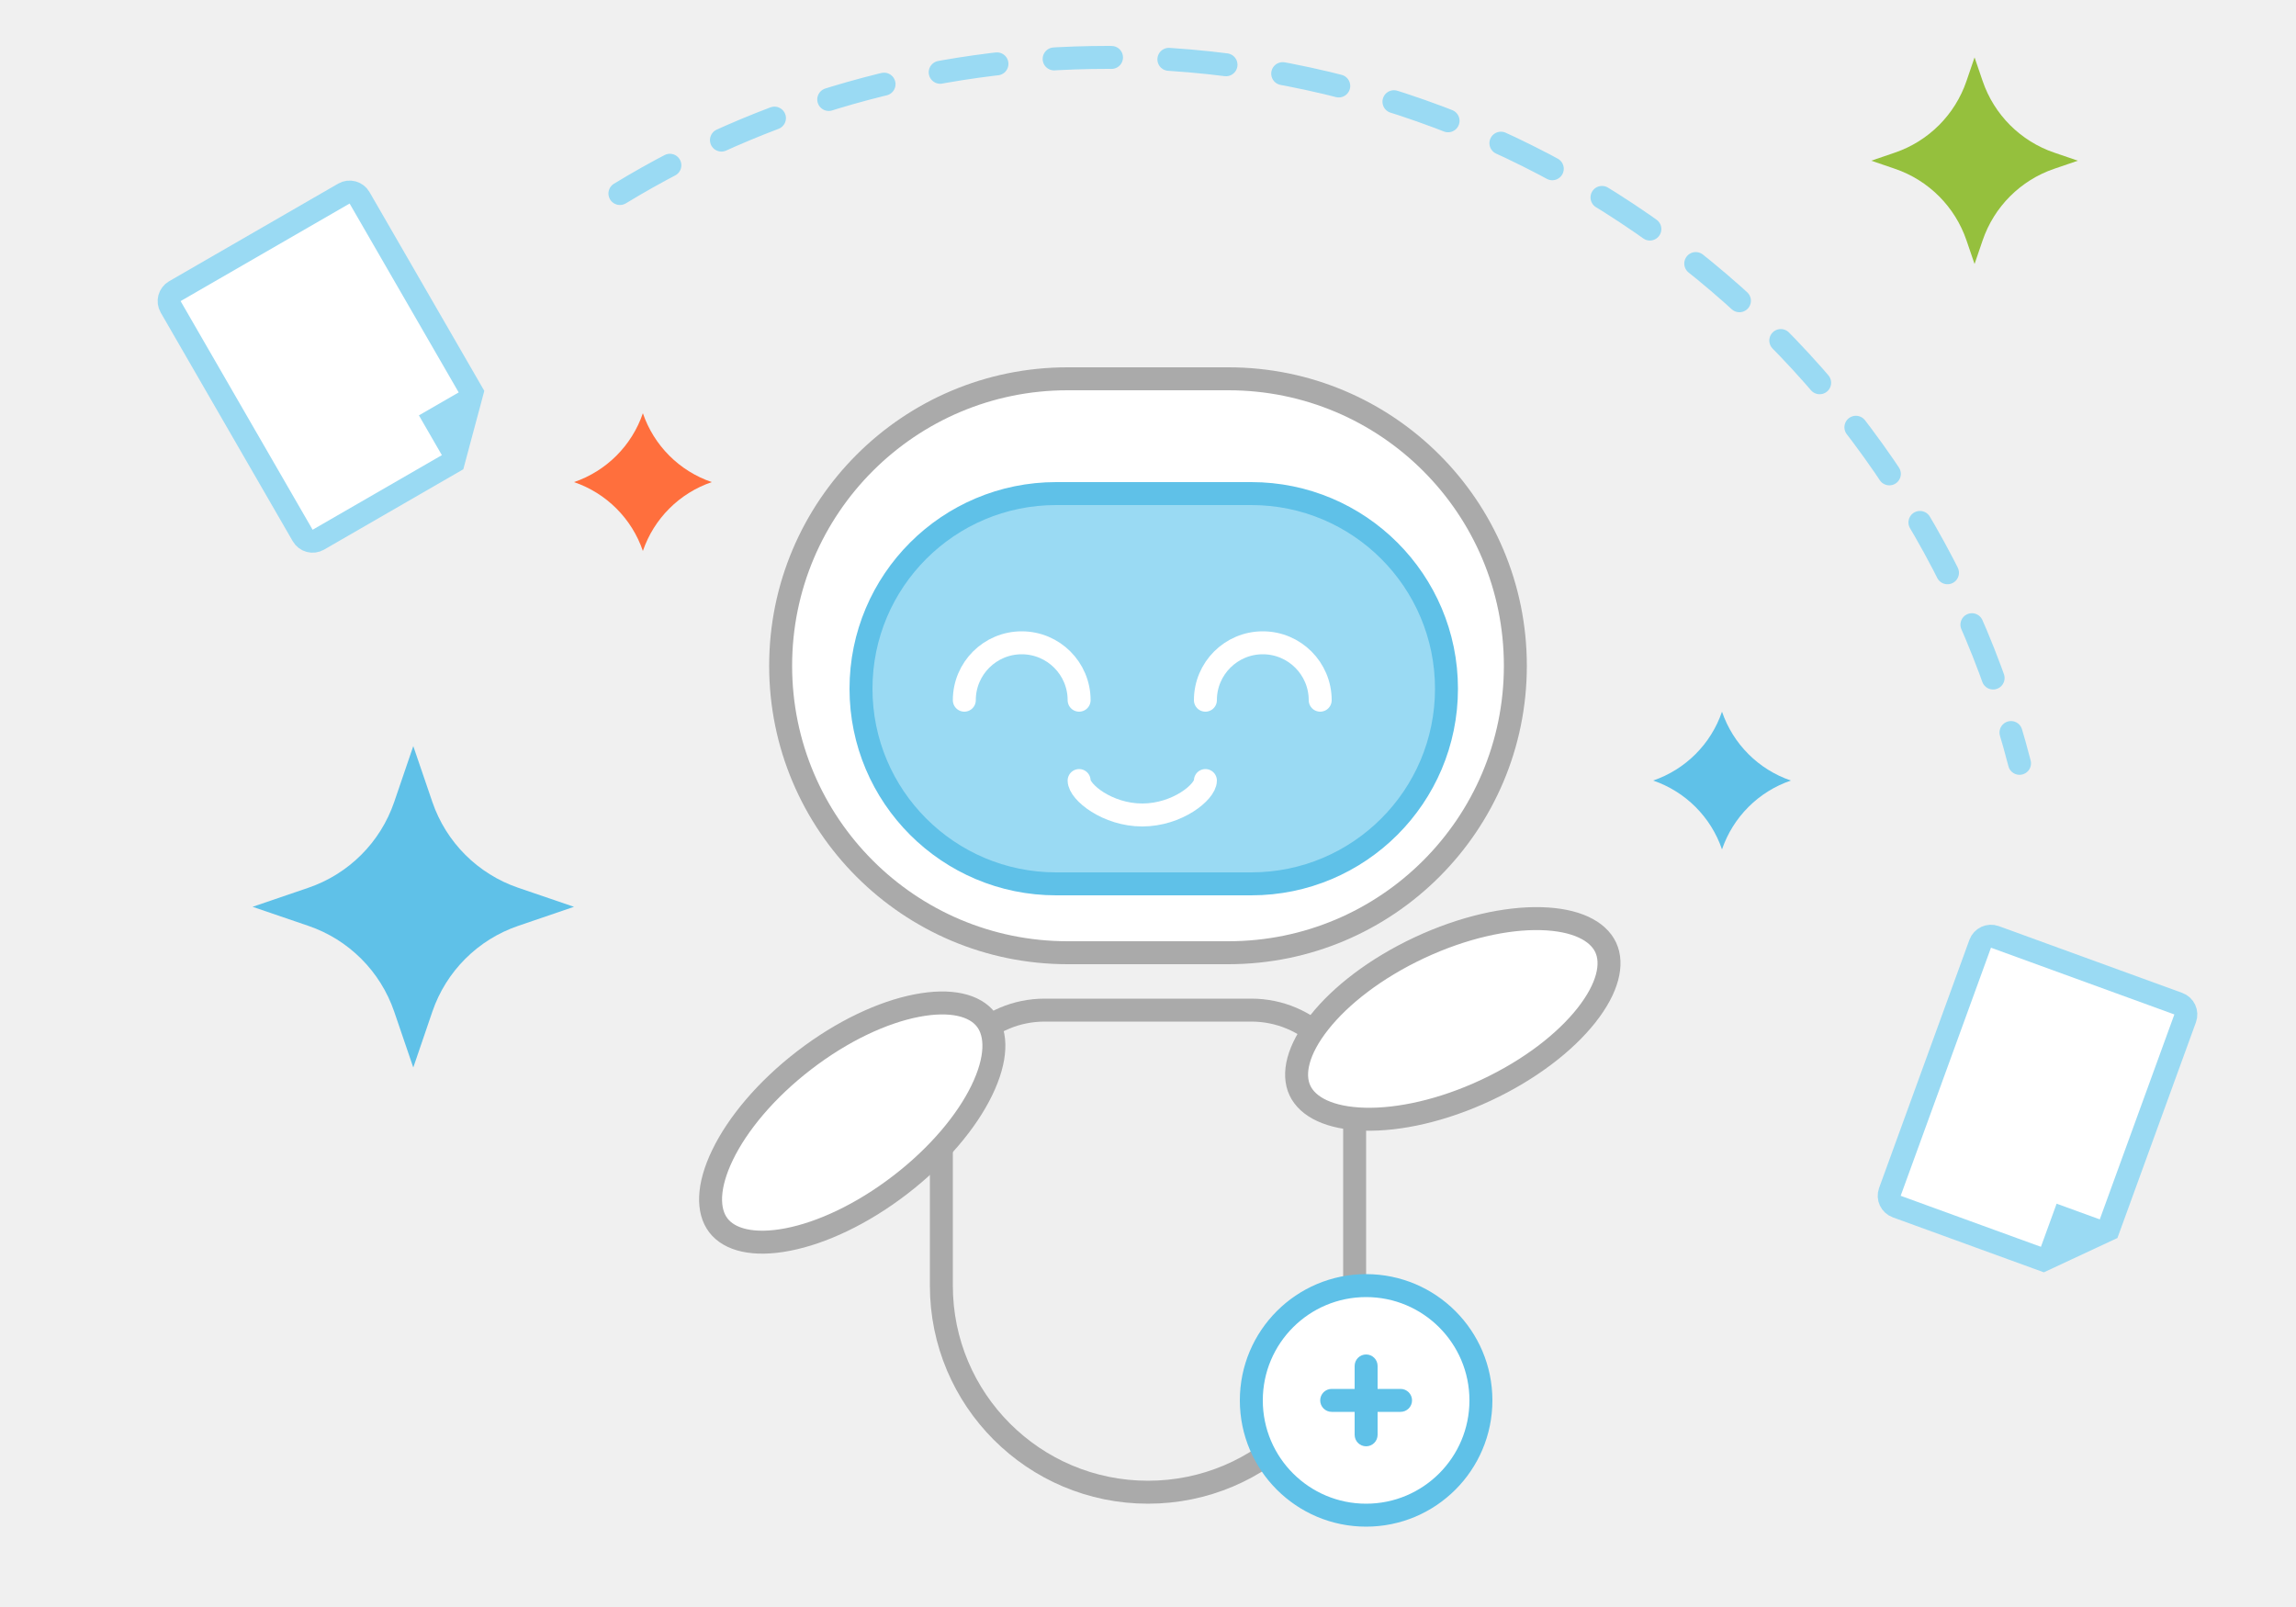
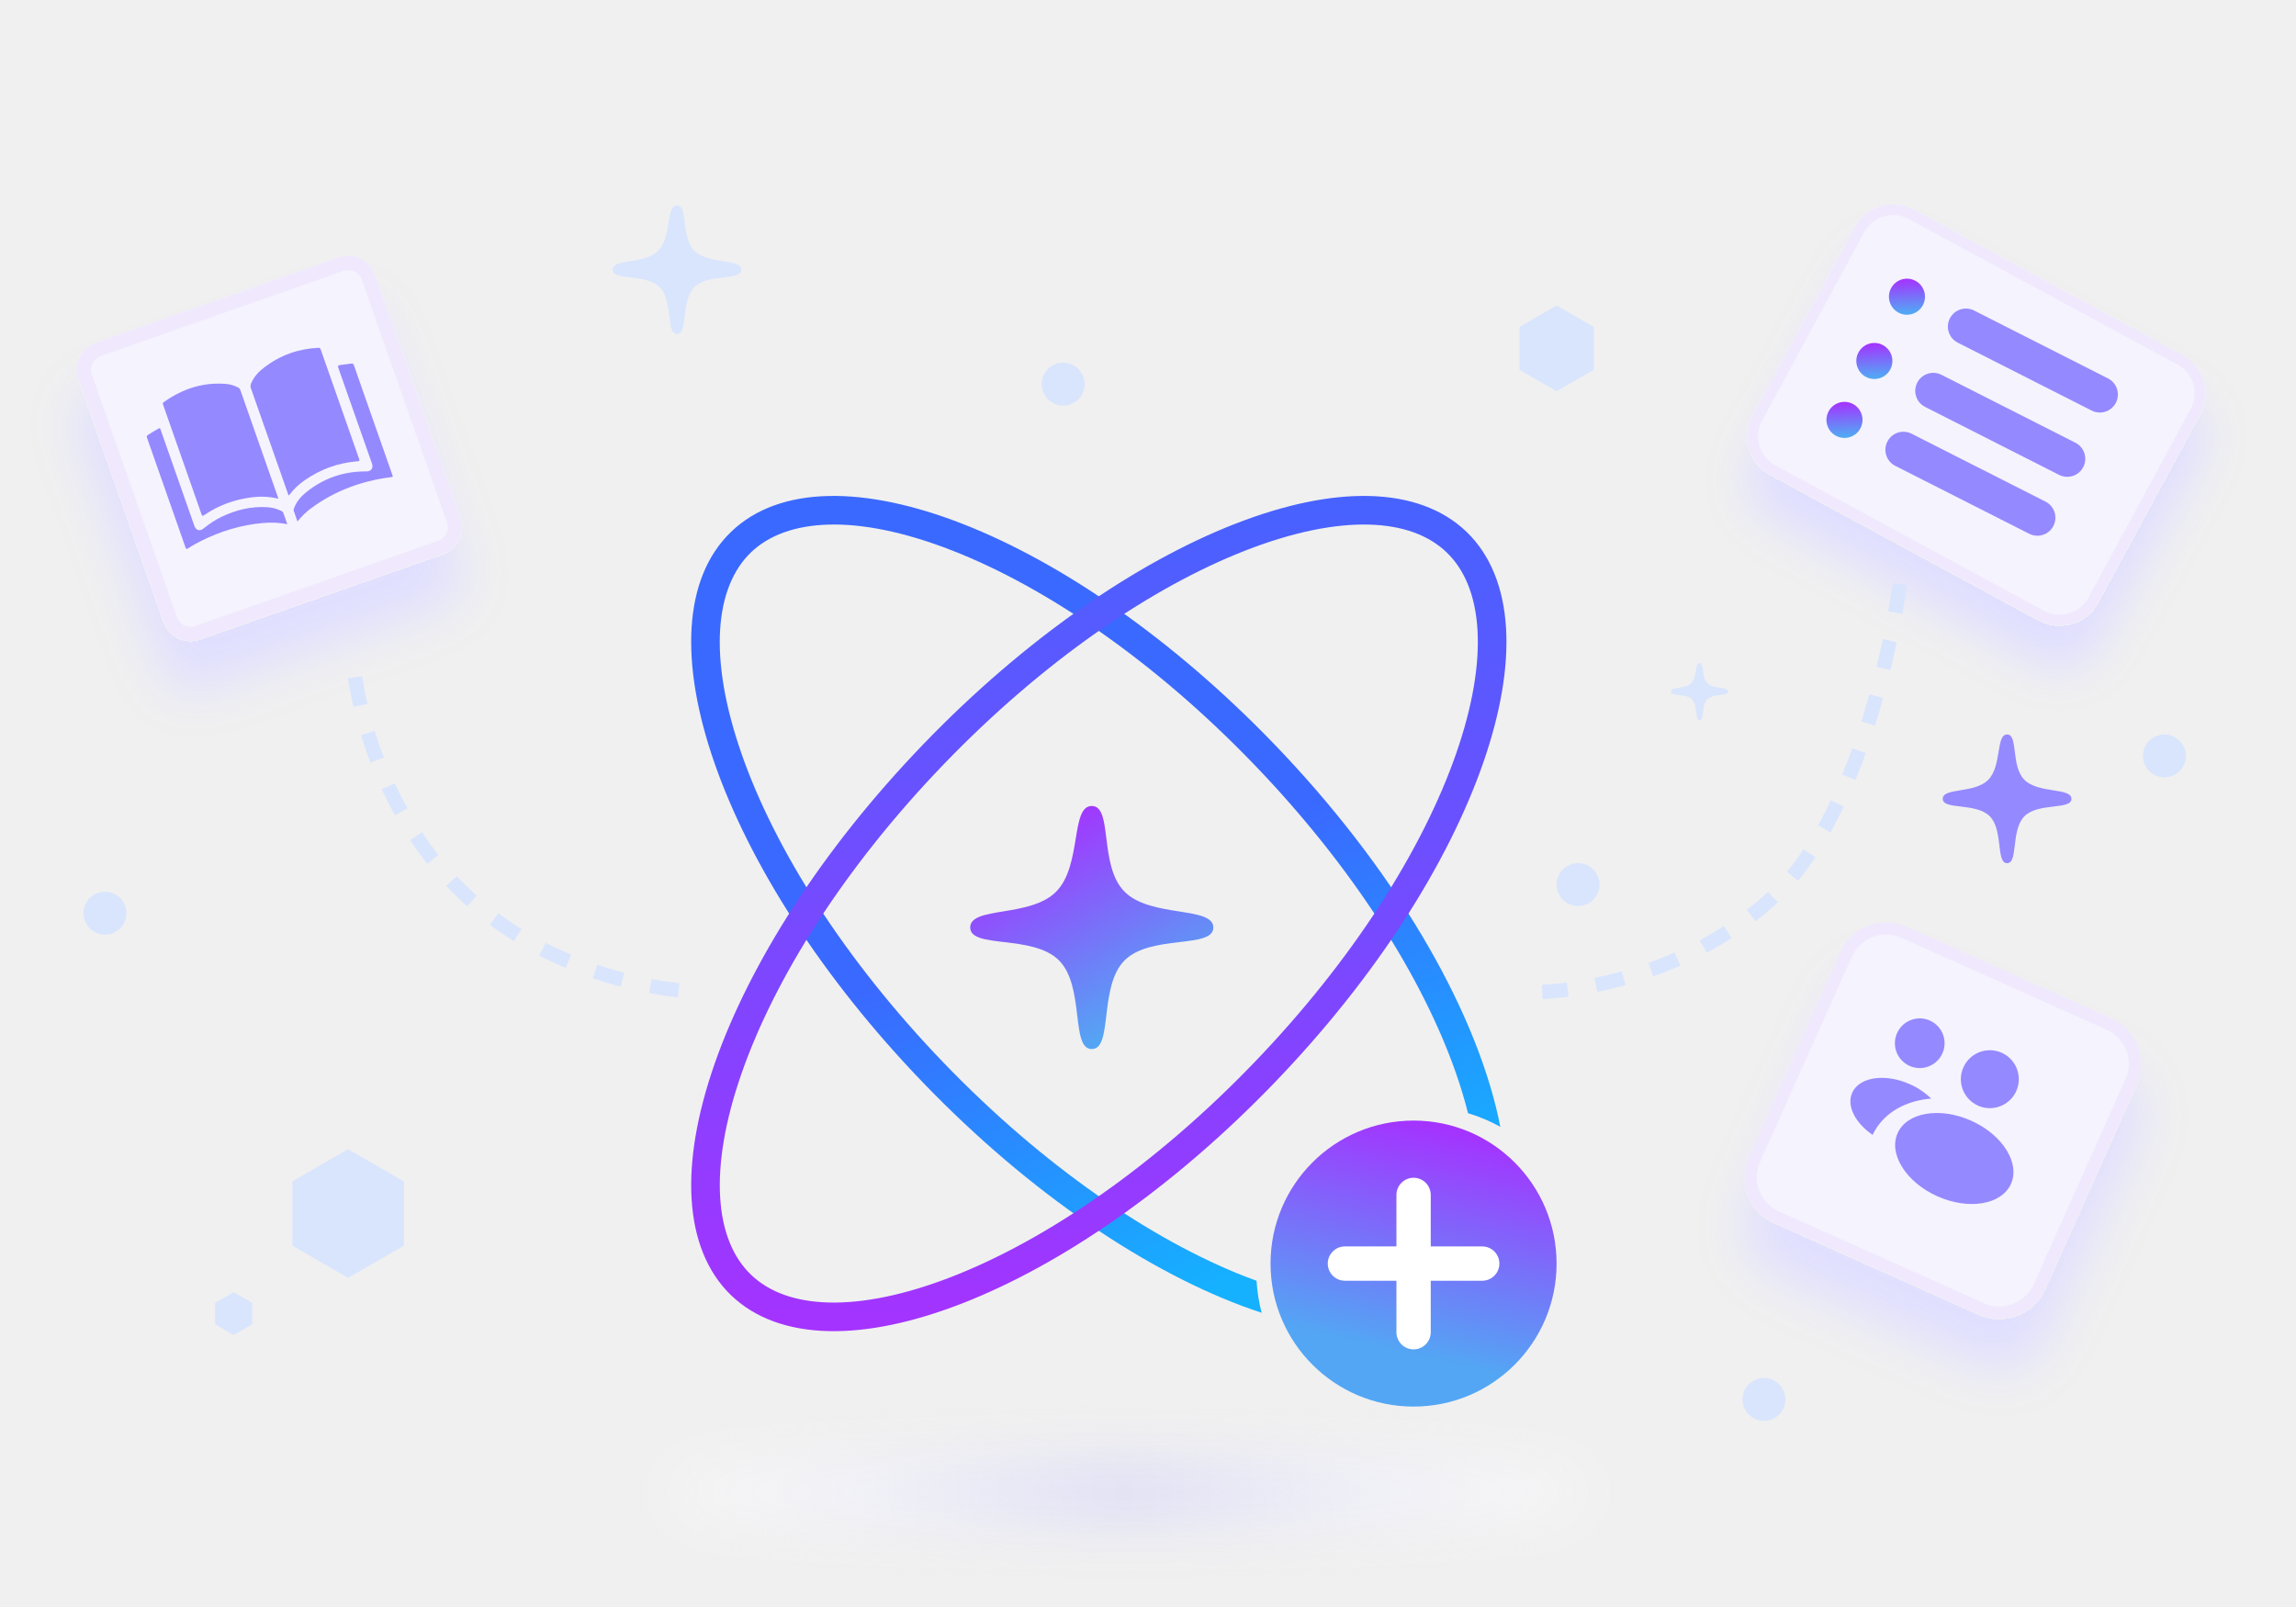
<svg xmlns="http://www.w3.org/2000/svg" width="200" height="140" viewBox="0 0 200 140" fill="none">
-   <path d="M54 16.859C66.394 9.333 80.941 5 96.5 5C134.709 5 166.814 31.133 175.917 66.5" stroke="#9ADAF3" stroke-width="2" stroke-linecap="round" stroke-dasharray="5 5" />
-   <path d="M91 88H109C113.971 88 118 92.029 118 97V112C118 121.941 109.941 130 100 130C90.059 130 82 121.941 82 112V97C82 92.029 86.029 88 91 88Z" fill="#EFEFEF" stroke="#AAAAAA" stroke-width="2" />
-   <rect x="68" y="33" width="64" height="50" rx="25" fill="white" stroke="#AAAAAA" stroke-width="2" />
-   <rect x="75" y="43" width="51" height="34" rx="17" fill="#9ADAF3" stroke="#5FC1E8" stroke-width="2" />
-   <path d="M36 65L37.66 69.862C38.861 73.378 41.622 76.139 45.138 77.34L50 79L45.138 80.66C41.622 81.861 38.861 84.622 37.66 88.138L36 93L34.34 88.138C33.139 84.622 30.378 81.861 26.862 80.66L22 79L26.862 77.34C30.378 76.139 33.139 73.378 34.34 69.862L36 65Z" fill="#5FC1E8" />
-   <path d="M172 5L172.705 7.064C173.705 9.994 176.006 12.295 178.936 13.295L181 14L178.936 14.705C176.006 15.705 173.705 18.006 172.705 20.936L172 23L171.295 20.936C170.295 18.006 167.994 15.705 165.064 14.705L163 14L165.064 13.295C167.994 12.295 170.295 9.994 171.295 7.064L172 5Z" fill="#95C03D" />
-   <path d="M56 36C56.963 38.821 59.179 41.037 62 42C59.179 42.963 56.963 45.179 56 48C55.037 45.179 52.821 42.963 50 42C52.821 41.037 55.037 38.821 56 36Z" fill="#FF6F3D" />
-   <path d="M150 62C150.963 64.821 153.179 67.037 156 68C153.179 68.963 150.963 71.179 150 74C149.037 71.179 146.821 68.963 144 68C146.821 67.037 149.037 64.821 150 62Z" fill="#5FC1E8" />
-   <path d="M85.892 88.834C86.858 90.091 86.858 92.242 85.523 94.993C84.218 97.685 81.754 100.659 78.412 103.228C75.071 105.797 71.564 107.415 68.627 107.985C65.625 108.568 63.546 108.016 62.58 106.759C61.613 105.503 61.614 103.352 62.949 100.601C64.254 97.909 66.718 94.934 70.06 92.365C73.401 89.796 76.908 88.179 79.845 87.609C82.847 87.025 84.925 87.577 85.892 88.834Z" fill="white" stroke="#AAAAAA" stroke-width="2" />
-   <path d="M113.234 95C112.562 93.564 113.027 91.464 114.925 89.066C116.781 86.72 119.83 84.349 123.647 82.562C127.465 80.776 131.239 79.954 134.229 80.032C137.287 80.111 139.197 81.1 139.869 82.536C140.541 83.971 140.075 86.071 138.178 88.469C136.321 90.815 133.273 93.187 129.455 94.974C125.638 96.76 121.864 97.58 118.873 97.503C115.816 97.424 113.906 96.436 113.234 95Z" fill="white" stroke="#AAAAAA" stroke-width="2" />
-   <path d="M94 61C94 58.239 91.761 56 89 56C86.239 56 84 58.239 84 61" stroke="white" stroke-width="2" stroke-linecap="round" />
-   <path d="M94 68C94 69 96.462 71 99.5 71C102.538 71 105 69 105 68" stroke="white" stroke-width="2" stroke-linecap="round" />
-   <path d="M115 61C115 58.239 112.761 56 110 56C107.239 56 105 58.239 105 61" stroke="white" stroke-width="2" stroke-linecap="round" />
-   <circle cx="119" cy="122" r="10" fill="white" stroke="#5FC1E8" stroke-width="2" />
-   <rect x="115" y="121" width="8" height="2" rx="1" fill="#5FC1E8" />
-   <rect x="118" y="126" width="8" height="2" rx="1" transform="rotate(-90 118 126)" fill="#5FC1E8" />
-   <path d="M165.221 105.115L177.988 109.762L183.646 107.124L190.344 88.719C190.533 88.2 190.266 87.626 189.747 87.438L173.772 81.623C173.253 81.434 172.679 81.702 172.49 82.221L164.624 103.834C164.435 104.353 164.702 104.927 165.221 105.115Z" fill="white" stroke="#9ADAF3" stroke-width="2" />
-   <path d="M177.096 110.502L184.786 106.916L179.148 104.864L177.096 110.502Z" fill="#9ADAF3" />
-   <path d="M27.732 47.017L39.498 40.224L41.114 34.194L31.32 17.232C31.044 16.754 30.433 16.59 29.954 16.866L15.232 25.366C14.754 25.642 14.59 26.254 14.866 26.732L26.366 46.651C26.642 47.129 27.254 47.293 27.732 47.017Z" fill="white" stroke="#9ADAF3" stroke-width="2" />
-   <path d="M39.49 41.383L41.686 33.187L36.49 36.187L39.49 41.383Z" fill="#9ADAF3" />
+   <path d="M95.103 70.215C96.972 70.215 95.687 75.414 97.963 77.69C100.239 79.966 105.692 78.936 105.692 80.804C105.692 82.673 100.239 81.388 97.963 83.664C95.687 85.94 96.972 91.394 95.103 91.394C93.234 91.394 94.519 85.94 92.243 83.664C89.967 81.388 84.514 82.673 84.514 80.804C84.514 78.936 89.713 79.966 91.989 77.69C94.264 75.414 93.234 70.215 95.103 70.215Z" fill="url(#paint0_linear_2945_58237)" />
+   <path d="M58.973 17.893C59.963 17.893 59.283 20.645 60.487 21.85C61.692 23.055 64.579 22.509 64.579 23.499C64.579 24.488 61.692 23.808 60.487 25.013C59.283 26.218 59.963 29.105 58.973 29.105C57.984 29.105 58.664 26.218 57.459 25.013C56.254 23.808 53.367 24.488 53.367 23.499C53.367 22.509 56.12 23.055 57.325 21.85C58.529 20.645 57.984 17.893 58.973 17.893Z" fill="#D9E5FD" />
+   <path d="M148.048 57.756C148.488 57.756 148.186 58.979 148.721 59.515C149.257 60.05 150.54 59.808 150.54 60.248C150.54 60.687 149.257 60.385 148.721 60.92C148.186 61.456 148.488 62.739 148.048 62.739C147.609 62.739 147.911 61.456 147.375 60.92C146.84 60.385 145.557 60.687 145.557 60.248C145.557 59.808 146.78 60.05 147.315 59.515C147.851 58.979 147.609 57.756 148.048 57.756Z" fill="#D9E5FD" />
+   <path d="M174.833 63.986C175.822 63.986 175.142 66.739 176.347 67.944C177.552 69.148 180.439 68.603 180.439 69.593C180.439 70.582 177.552 69.902 176.347 71.107C175.142 72.311 175.822 75.199 174.833 75.199C173.843 75.199 174.523 72.311 173.319 71.107C172.114 69.902 169.227 70.582 169.227 69.593C169.227 68.603 171.979 69.148 173.184 67.944C174.389 66.739 173.843 63.986 174.833 63.986Z" fill="#9589FF" />
+   <circle cx="123.132" cy="110.081" r="12.458" fill="url(#paint1_linear_2945_58237)" />
+   <path d="M63.682 46.334C72.132 38.194 93.324 46.484 111.015 64.849L111.836 65.712C122.147 76.668 128.831 88.635 130.69 98.166C129.805 97.675 128.863 97.275 127.875 96.979C127.597 95.87 127.252 94.71 126.83 93.501C123.945 85.227 117.874 75.561 109.22 66.577C100.566 57.593 91.135 51.164 82.975 47.972C74.595 44.695 68.51 45.142 65.41 48.128C62.31 51.114 61.635 57.178 64.597 65.674C67.481 73.949 73.554 83.613 82.208 92.597C90.862 101.581 100.292 108.011 108.452 111.203C108.79 111.335 109.125 111.459 109.455 111.579C109.513 112.537 109.664 113.47 109.901 114.368C101.054 111.472 90.692 104.76 81.245 95.178L80.413 94.326C62.723 75.961 55.232 54.474 63.682 46.334Z" fill="url(#paint2_linear_2945_58237)" />
+   <path d="M123.135 102.605C123.96 102.606 124.629 103.275 124.629 104.101V108.587H129.113C129.939 108.587 130.608 109.256 130.608 110.082C130.608 110.907 129.939 111.577 129.113 111.577H124.629V116.061C124.629 116.886 123.96 117.555 123.135 117.556C122.309 117.556 121.64 116.886 121.64 116.061V111.577H117.153C116.328 111.577 115.658 110.908 115.658 110.082C115.658 109.256 116.328 108.587 117.153 108.587H121.64V104.101C121.64 103.275 122.309 102.605 123.135 102.605Z" fill="white" />
+   <path d="M126.883 47.231C130.546 50.759 131.004 57.494 128.009 66.085C125.053 74.565 118.869 84.378 110.119 93.462C101.37 102.545 91.794 109.092 83.431 112.363C74.959 115.677 68.211 115.472 64.549 111.944C60.886 108.416 60.429 101.681 63.423 93.091C66.38 84.611 72.563 74.797 81.313 65.714C90.063 56.63 99.638 50.084 108.001 46.812C116.474 43.498 123.22 43.703 126.883 47.231Z" stroke="url(#paint3_linear_2945_58237)" stroke-width="2.492" />
+   <g filter="url(#filter0_f_2945_58237)">
+     <ellipse cx="98.218" cy="130.015" rx="39.866" ry="2.492" fill="url(#paint4_linear_2945_58237)" />
+   </g>
+   <g filter="url(#filter1_d_2945_58237)">
+     <rect x="163.367" y="16.432" width="34.233" height="26.293" rx="3.802" transform="rotate(28.4443 163.367 16.4316)" fill="#F5F3FE" />
+     <rect x="163.559" y="17.076" width="33.282" height="25.343" rx="3.327" transform="rotate(28.4443 163.559 17.0759)" stroke="#F0E9FD" stroke-width="0.95" />
+   </g>
+   <rect x="170.557" y="26.342" width="16.223" height="3.14" rx="1.57" transform="rotate(26.8933 170.557 26.3418)" fill="#9589FF" />
+   <rect x="165.113" y="37.074" width="16.223" height="3.14" rx="1.57" transform="rotate(26.8933 165.113 37.0742)" fill="#9589FF" />
+   <path d="M167.005 33.342C167.397 32.568 168.342 32.259 169.115 32.652L180.783 38.569C181.556 38.962 181.865 39.907 181.473 40.68C181.081 41.453 180.136 41.762 179.363 41.37L167.695 35.452C166.921 35.06 166.612 34.115 167.005 33.342Z" fill="#9589FF" />
+   <circle cx="166.112" cy="25.849" r="1.57" transform="rotate(26.8933 166.112 25.8486)" fill="url(#paint5_linear_2945_58237)" />
+   <circle cx="163.272" cy="31.448" r="1.57" transform="rotate(26.8933 163.272 31.4482)" fill="url(#paint6_linear_2945_58237)" />
+   <circle cx="160.669" cy="36.581" r="1.57" transform="rotate(26.8933 160.669 36.581)" fill="url(#paint7_linear_2945_58237)" />
+   <g filter="url(#filter2_d_2945_58237)">
+     <rect x="162.378" y="79.654" width="27.196" height="27.196" rx="3.807" transform="rotate(24.1259 162.378 79.6543)" fill="#F5F3FE" stroke="#F0E9FD" stroke-width="1.088" />
+   </g>
+   <circle cx="2.524" cy="2.524" r="2.524" transform="matrix(-0.91262 -0.408808 -0.408808 0.91262 176.666 92.7461)" fill="#9589FF" />
+   <circle cx="2.164" cy="2.164" r="2.164" transform="matrix(-0.91262 -0.408808 -0.408808 0.91262 170.084 89.7949)" fill="#9589FF" />
+   <ellipse cx="5.409" cy="3.606" rx="5.409" ry="3.606" transform="matrix(-0.91262 -0.408808 -0.408808 0.91262 176.645 99.8477)" fill="#9589FF" />
+   <path d="M166.375 94.458C164.212 93.489 161.958 93.82 161.342 95.196C160.831 96.338 161.607 97.838 163.12 98.87C163.997 97.013 165.792 96.085 167.514 95.795C167.746 95.756 167.982 95.728 168.22 95.709C167.734 95.224 167.108 94.786 166.375 94.458Z" fill="#9589FF" />
+   <circle cx="92.611" cy="33.464" r="1.869" fill="#D9E5FD" />
+   <circle cx="9.142" cy="79.558" r="1.869" fill="#D9E5FD" />
+   <circle cx="153.654" cy="121.916" r="1.869" fill="#D9E5FD" />
+   <circle cx="188.539" cy="65.855" r="1.869" fill="#D9E5FD" />
+   <circle cx="137.461" cy="77.066" r="1.869" fill="#D9E5FD" />
+   <path d="M30.321 100.115L35.176 102.918V108.524L30.321 111.328L25.466 108.524V102.918L30.321 100.115Z" fill="#D9E5FD" />
+   <path d="M20.353 112.572L21.971 113.507V115.375L20.353 116.31L18.735 115.375V113.507L20.353 112.572Z" fill="#D9E5FD" />
+   <path d="M135.591 26.611L138.828 28.48V32.218L135.591 34.086L132.354 32.218V28.48L135.591 26.611Z" fill="#D9E5FD" />
+   <g filter="url(#filter3_d_2945_58237)">
+     <rect x="6" y="30.674" width="27.408" height="27.408" rx="2.492" transform="rotate(-19.3335 6 30.6738)" fill="#F5F3FE" />
+     <rect x="6.794" y="31.055" width="26.162" height="26.162" rx="1.869" transform="rotate(-19.3335 6.794 31.0554)" stroke="#F0E9FD" stroke-width="1.246" />
+   </g>
+   <g clip-path="url(#clip0_2945_58237)">
+     <path d="M25.152 43.155C25.097 43.105 25.09 43.032 25.068 42.968C23.999 39.925 22.932 36.881 21.861 33.839C21.808 33.689 21.81 33.557 21.869 33.412C22.11 32.825 22.532 32.375 23.03 31.997C24.418 30.942 25.989 30.386 27.729 30.299C27.852 30.293 27.898 30.338 27.935 30.443C29.051 33.633 30.169 36.822 31.292 40.009C31.347 40.166 31.279 40.173 31.16 40.183C29.453 40.32 27.898 40.88 26.5 41.867C26.023 42.203 25.599 42.597 25.249 43.063C25.224 43.097 25.21 43.148 25.153 43.154L25.152 43.155Z" fill="#9589FF" />
+     <path d="M24.257 43.452C23.465 43.255 22.708 43.231 21.945 43.326C20.434 43.513 19.038 44.014 17.781 44.879C17.637 44.978 17.603 44.944 17.553 44.802C16.442 41.625 15.327 38.449 14.212 35.273C14.182 35.188 14.147 35.115 14.252 35.041C15.889 33.877 17.69 33.274 19.713 33.451C20.078 33.483 20.427 33.589 20.75 33.765C20.839 33.813 20.899 33.874 20.933 33.973C21.992 36.999 23.054 40.023 24.115 43.048C24.158 43.169 24.2 43.29 24.257 43.452L24.257 43.452Z" fill="#9589FF" />
+     <path d="M25.912 45.429C25.795 45.095 25.691 44.801 25.588 44.505C25.555 44.413 25.597 44.328 25.628 44.244C25.837 43.681 26.225 43.241 26.686 42.871C28.169 41.679 29.869 41.083 31.773 41.068C31.832 41.068 31.89 41.068 31.949 41.067C32.322 41.057 32.521 40.791 32.419 40.439C32.401 40.377 32.377 40.318 32.356 40.257C31.397 37.522 30.439 34.787 29.473 32.054C29.412 31.879 29.446 31.82 29.625 31.801C29.949 31.765 30.273 31.723 30.596 31.675C30.731 31.655 30.787 31.699 30.831 31.826C31.148 32.748 31.473 33.667 31.796 34.586C32.586 36.837 33.375 39.088 34.165 41.338C34.239 41.55 34.238 41.547 34.016 41.575C31.494 41.9 29.176 42.752 27.118 44.264C26.675 44.589 26.282 44.968 25.912 45.43L25.912 45.429Z" fill="#9589FF" />
+     <path d="M25.025 45.664C24.288 45.521 23.581 45.503 22.871 45.567C20.993 45.736 19.222 46.276 17.537 47.115C17.133 47.316 16.739 47.535 16.363 47.783C16.248 47.859 16.208 47.832 16.165 47.711C15.047 44.515 13.926 41.321 12.803 38.127C12.764 38.017 12.78 37.961 12.884 37.894C13.191 37.697 13.501 37.503 13.823 37.33C13.911 37.283 13.952 37.296 13.975 37.388C13.988 37.437 14.009 37.485 14.026 37.533C14.977 40.243 15.928 42.954 16.878 45.664C16.9 45.724 16.919 45.786 16.943 45.845C17.086 46.209 17.412 46.298 17.723 46.047C18.216 45.647 18.737 45.289 19.312 45.017C20.562 44.428 21.867 44.096 23.256 44.186C23.695 44.215 24.118 44.311 24.51 44.515C24.607 44.565 24.667 44.633 24.702 44.739C24.799 45.037 24.907 45.332 25.024 45.663L25.025 45.664Z" fill="#9589FF" />
+   </g>
+   <path d="M30.943 59.004C30.943 59.004 32.189 70.4 40.91 78.314C49.63 86.228 60.843 86.412 60.843 86.412" stroke="#D9E5FD" stroke-width="1.246" stroke-dasharray="2.49 2.49" />
+   <path d="M165.49 50.904C165.49 50.904 162.999 70.398 154.278 78.312C145.557 86.226 134.345 86.41 134.345 86.41" stroke="#D9E5FD" stroke-width="1.246" stroke-dasharray="2.49 2.49" />
+   <defs>
+     <filter id="filter0_f_2945_58237" x="53.368" y="122.54" width="89.699" height="14.949" filterUnits="userSpaceOnUse" color-interpolation-filters="sRGB">
+       <feFlood flood-opacity="0" result="BackgroundImageFix" />
+       <feBlend mode="normal" in="SourceGraphic" in2="BackgroundImageFix" result="shape" />
+       <feGaussianBlur stdDeviation="2.492" result="effect1_foregroundBlur_2945_58237" />
+     </filter>
+     <filter id="filter1_d_2945_58237" x="148.393" y="17.783" width="47.524" height="44.324" filterUnits="userSpaceOnUse" color-interpolation-filters="sRGB">
+       <feFlood flood-opacity="0" result="BackgroundImageFix" />
+       <feColorMatrix in="SourceAlpha" type="matrix" values="0 0 0 0 0 0 0 0 0 0 0 0 0 0 0 0 0 0 127 0" result="hardAlpha" />
+       <feOffset dy="3.802" />
+       <feGaussianBlur stdDeviation="1.901" />
+       <feComposite in2="hardAlpha" operator="out" />
+       <feColorMatrix type="matrix" values="0 0 0 0 0.879 0 0 0 0 0.873 0 0 0 0 1 0 0 0 1 0" />
+       <feBlend mode="normal" in2="BackgroundImageFix" result="effect1_dropShadow_2945_58237" />
+       <feBlend mode="normal" in="SourceGraphic" in2="effect1_dropShadow_2945_58237" result="shape" />
+     </filter>
+     <filter id="filter2_d_2945_58237" x="147.588" y="80.332" width="43.283" height="43.283" filterUnits="userSpaceOnUse" color-interpolation-filters="sRGB">
+       <feFlood flood-opacity="0" result="BackgroundImageFix" />
+       <feColorMatrix in="SourceAlpha" type="matrix" values="0 0 0 0 0 0 0 0 0 0 0 0 0 0 0 0 0 0 127 0" result="hardAlpha" />
+       <feOffset dy="4.351" />
+       <feGaussianBlur stdDeviation="2.176" />
+       <feComposite in2="hardAlpha" operator="out" />
+       <feColorMatrix type="matrix" values="0 0 0 0 0.879 0 0 0 0 0.873 0 0 0 0 1 0 0 0 1 0" />
+       <feBlend mode="normal" in2="BackgroundImageFix" result="effect1_dropShadow_2945_58237" />
+       <feBlend mode="normal" in="SourceGraphic" in2="effect1_dropShadow_2945_58237" result="shape" />
+     </filter>
+     <filter id="filter3_d_2945_58237" x="2.332" y="22.283" width="42.271" height="42.271" filterUnits="userSpaceOnUse" color-interpolation-filters="sRGB">
+       <feFlood flood-opacity="0" result="BackgroundImageFix" />
+       <feColorMatrix in="SourceAlpha" type="matrix" values="0 0 0 0 0 0 0 0 0 0 0 0 0 0 0 0 0 0 127 0" result="hardAlpha" />
+       <feOffset dy="4.351" />
+       <feGaussianBlur stdDeviation="2.176" />
+       <feComposite in2="hardAlpha" operator="out" />
+       <feColorMatrix type="matrix" values="0 0 0 0 0.879 0 0 0 0 0.873 0 0 0 0 1 0 0 0 1 0" />
+       <feBlend mode="normal" in2="BackgroundImageFix" result="effect1_dropShadow_2945_58237" />
+       <feBlend mode="normal" in="SourceGraphic" in2="effect1_dropShadow_2945_58237" result="shape" />
+     </filter>
+     <linearGradient id="paint0_linear_2945_58237" x1="87.338" y1="73.419" x2="98.93" y2="94.009" gradientUnits="userSpaceOnUse">
+       <stop stop-color="#A433FF" />
+       <stop offset="0.822" stop-color="#53A6F4" />
+     </linearGradient>
+     <linearGradient id="paint1_linear_2945_58237" x1="123.132" y1="97.623" x2="117.783" y2="121.333" gradientUnits="userSpaceOnUse">
+       <stop stop-color="#A433FF" />
+       <stop offset="0.822" stop-color="#53A6F4" />
+     </linearGradient>
+     <linearGradient id="paint2_linear_2945_58237" x1="92.937" y1="31.225" x2="123.808" y2="104.762" gradientUnits="userSpaceOnUse">
+       <stop offset="0.553" stop-color="#3A69FF" />
+       <stop offset="1" stop-color="#15B1FF" />
+     </linearGradient>
+     <linearGradient id="paint3_linear_2945_58237" x1="137.442" y1="34.087" x2="134.791" y2="117.322" gradientUnits="userSpaceOnUse">
+       <stop stop-color="#3A69FF" />
+       <stop offset="1" stop-color="#A433FF" />
+     </linearGradient>
+     <linearGradient id="paint4_linear_2945_58237" x1="58.352" y1="130.015" x2="138.083" y2="130.015" gradientUnits="userSpaceOnUse">
+       <stop stop-color="white" />
+       <stop offset="0.495" stop-color="#DDDDF7" />
+       <stop offset="1" stop-color="white" />
+     </linearGradient>
+     <linearGradient id="paint5_linear_2945_58237" x1="164.961" y1="24.754" x2="166.679" y2="27.806" gradientUnits="userSpaceOnUse">
+       <stop stop-color="#A433FF" />
+       <stop offset="0.822" stop-color="#53A6F4" />
+     </linearGradient>
+     <linearGradient id="paint6_linear_2945_58237" x1="162.121" y1="30.353" x2="163.839" y2="33.406" gradientUnits="userSpaceOnUse">
+       <stop stop-color="#A433FF" />
+       <stop offset="0.822" stop-color="#53A6F4" />
+     </linearGradient>
+     <linearGradient id="paint7_linear_2945_58237" x1="159.517" y1="35.486" x2="161.236" y2="38.539" gradientUnits="userSpaceOnUse">
+       <stop stop-color="#A433FF" />
+       <stop offset="0.822" stop-color="#53A6F4" />
+     </linearGradient>
+     <clipPath id="clip0_2945_58237">
+       <rect width="22.425" height="19.933" fill="white" transform="translate(9.58789 33.375) rotate(-19.3335)" />
+     </clipPath>
+   </defs>
</svg>
